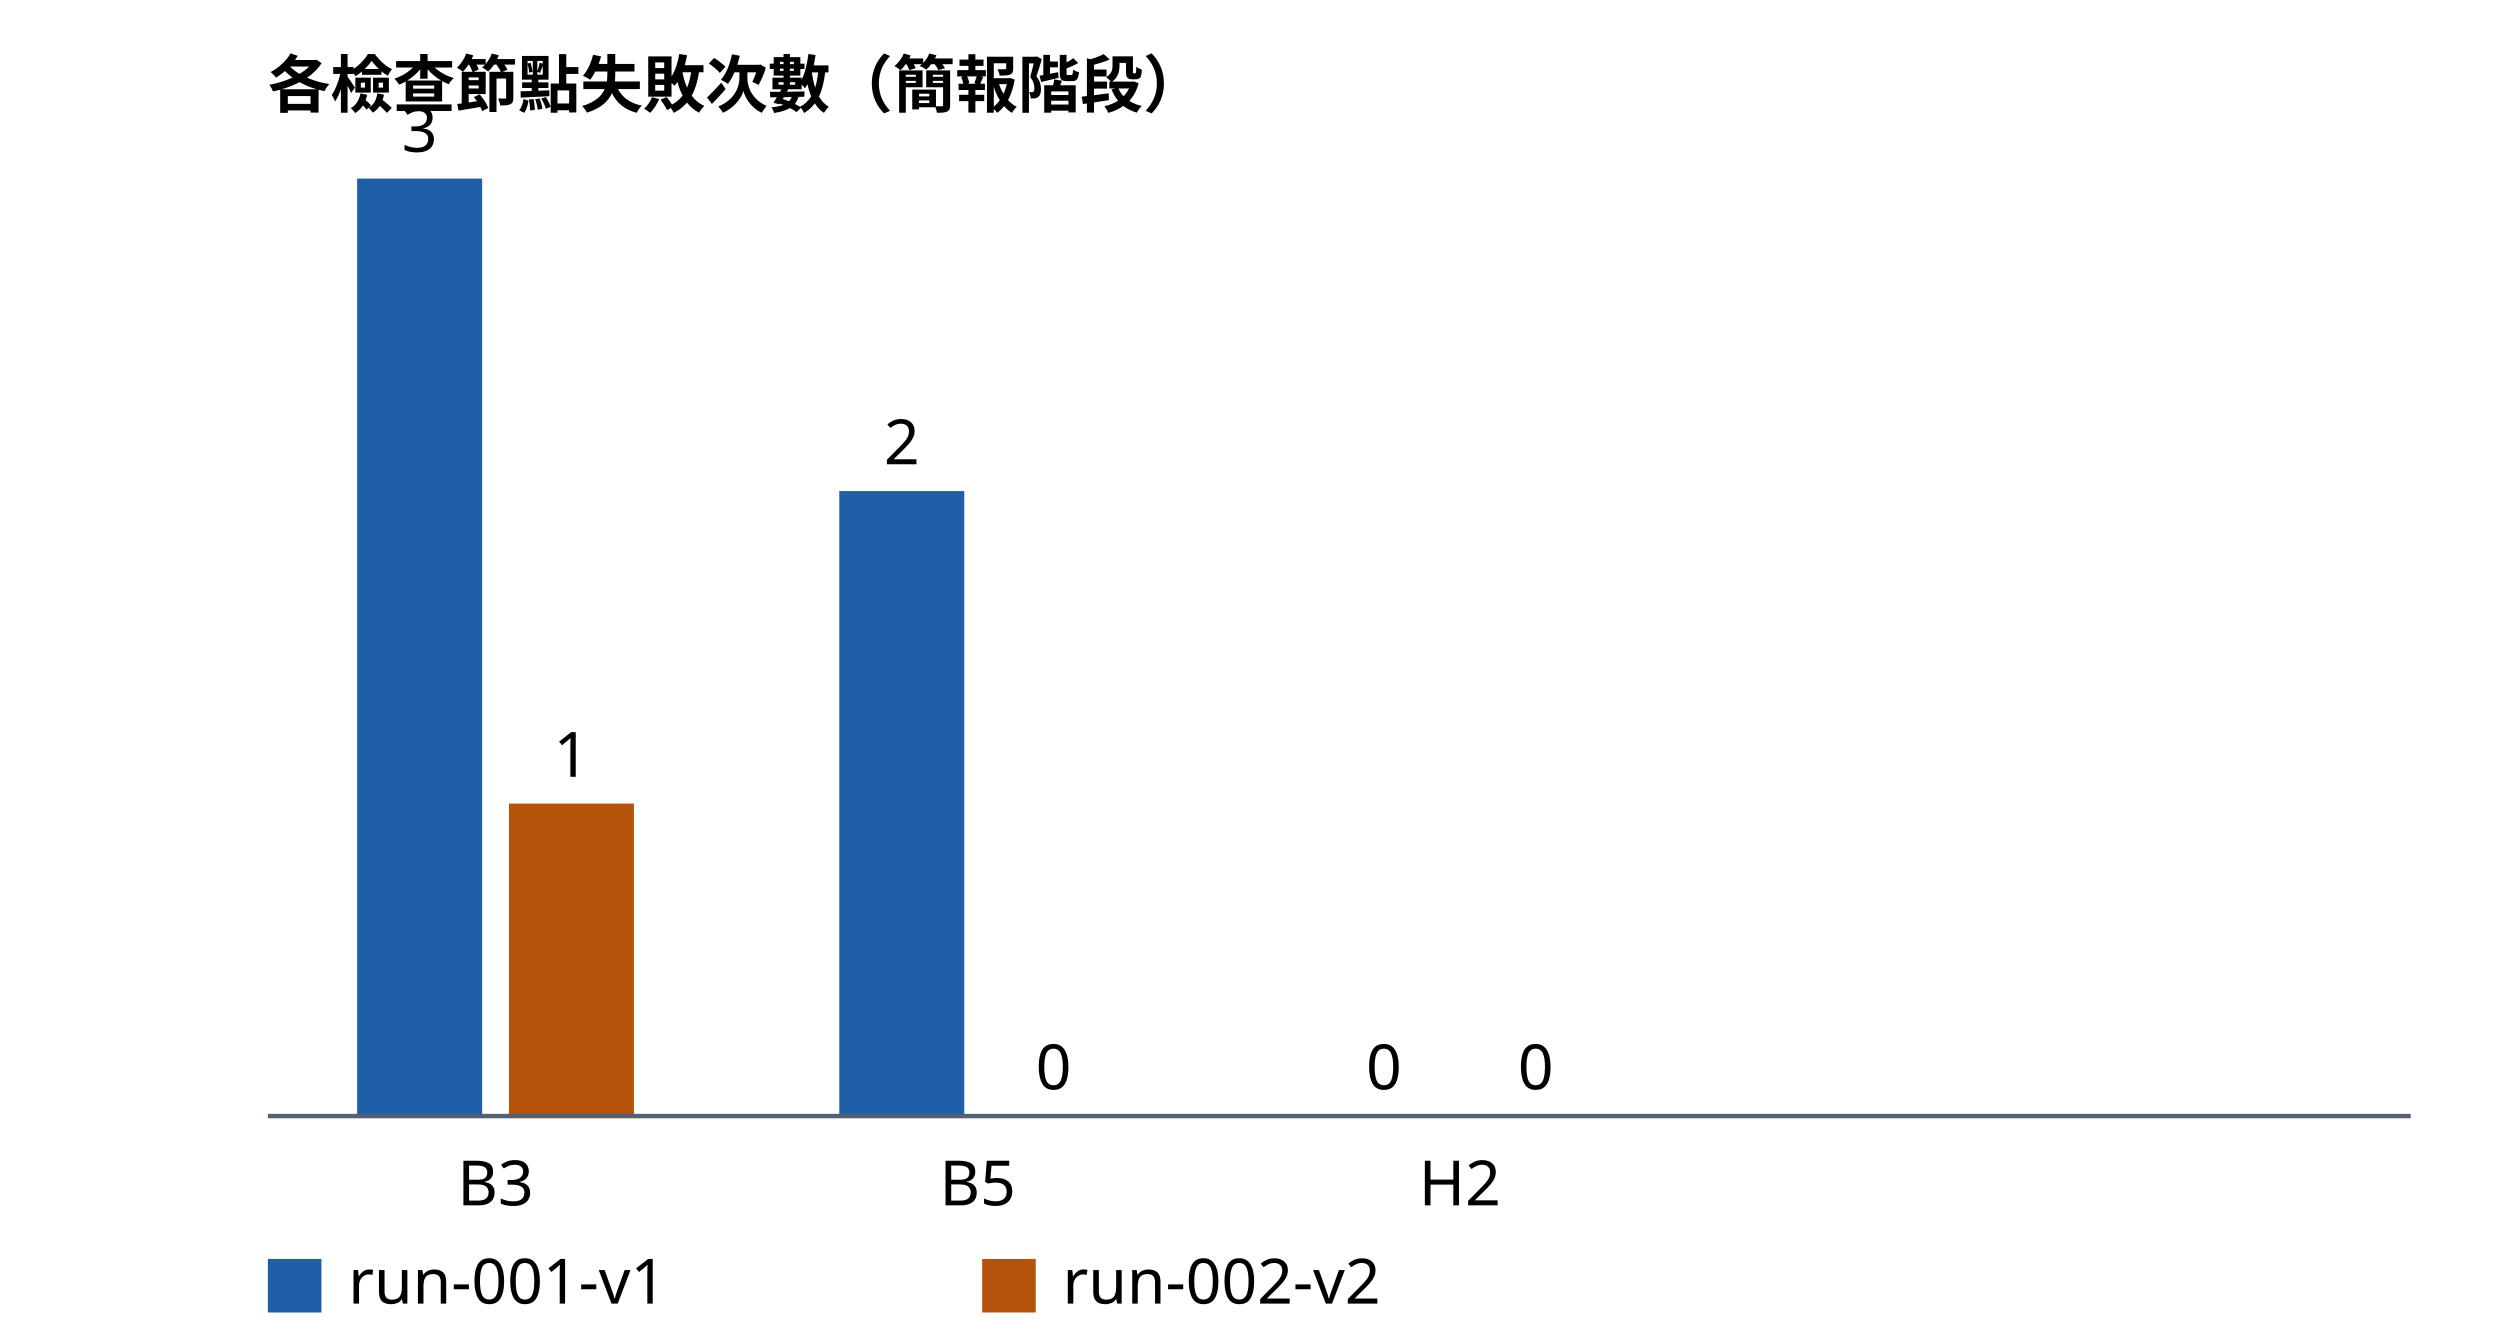
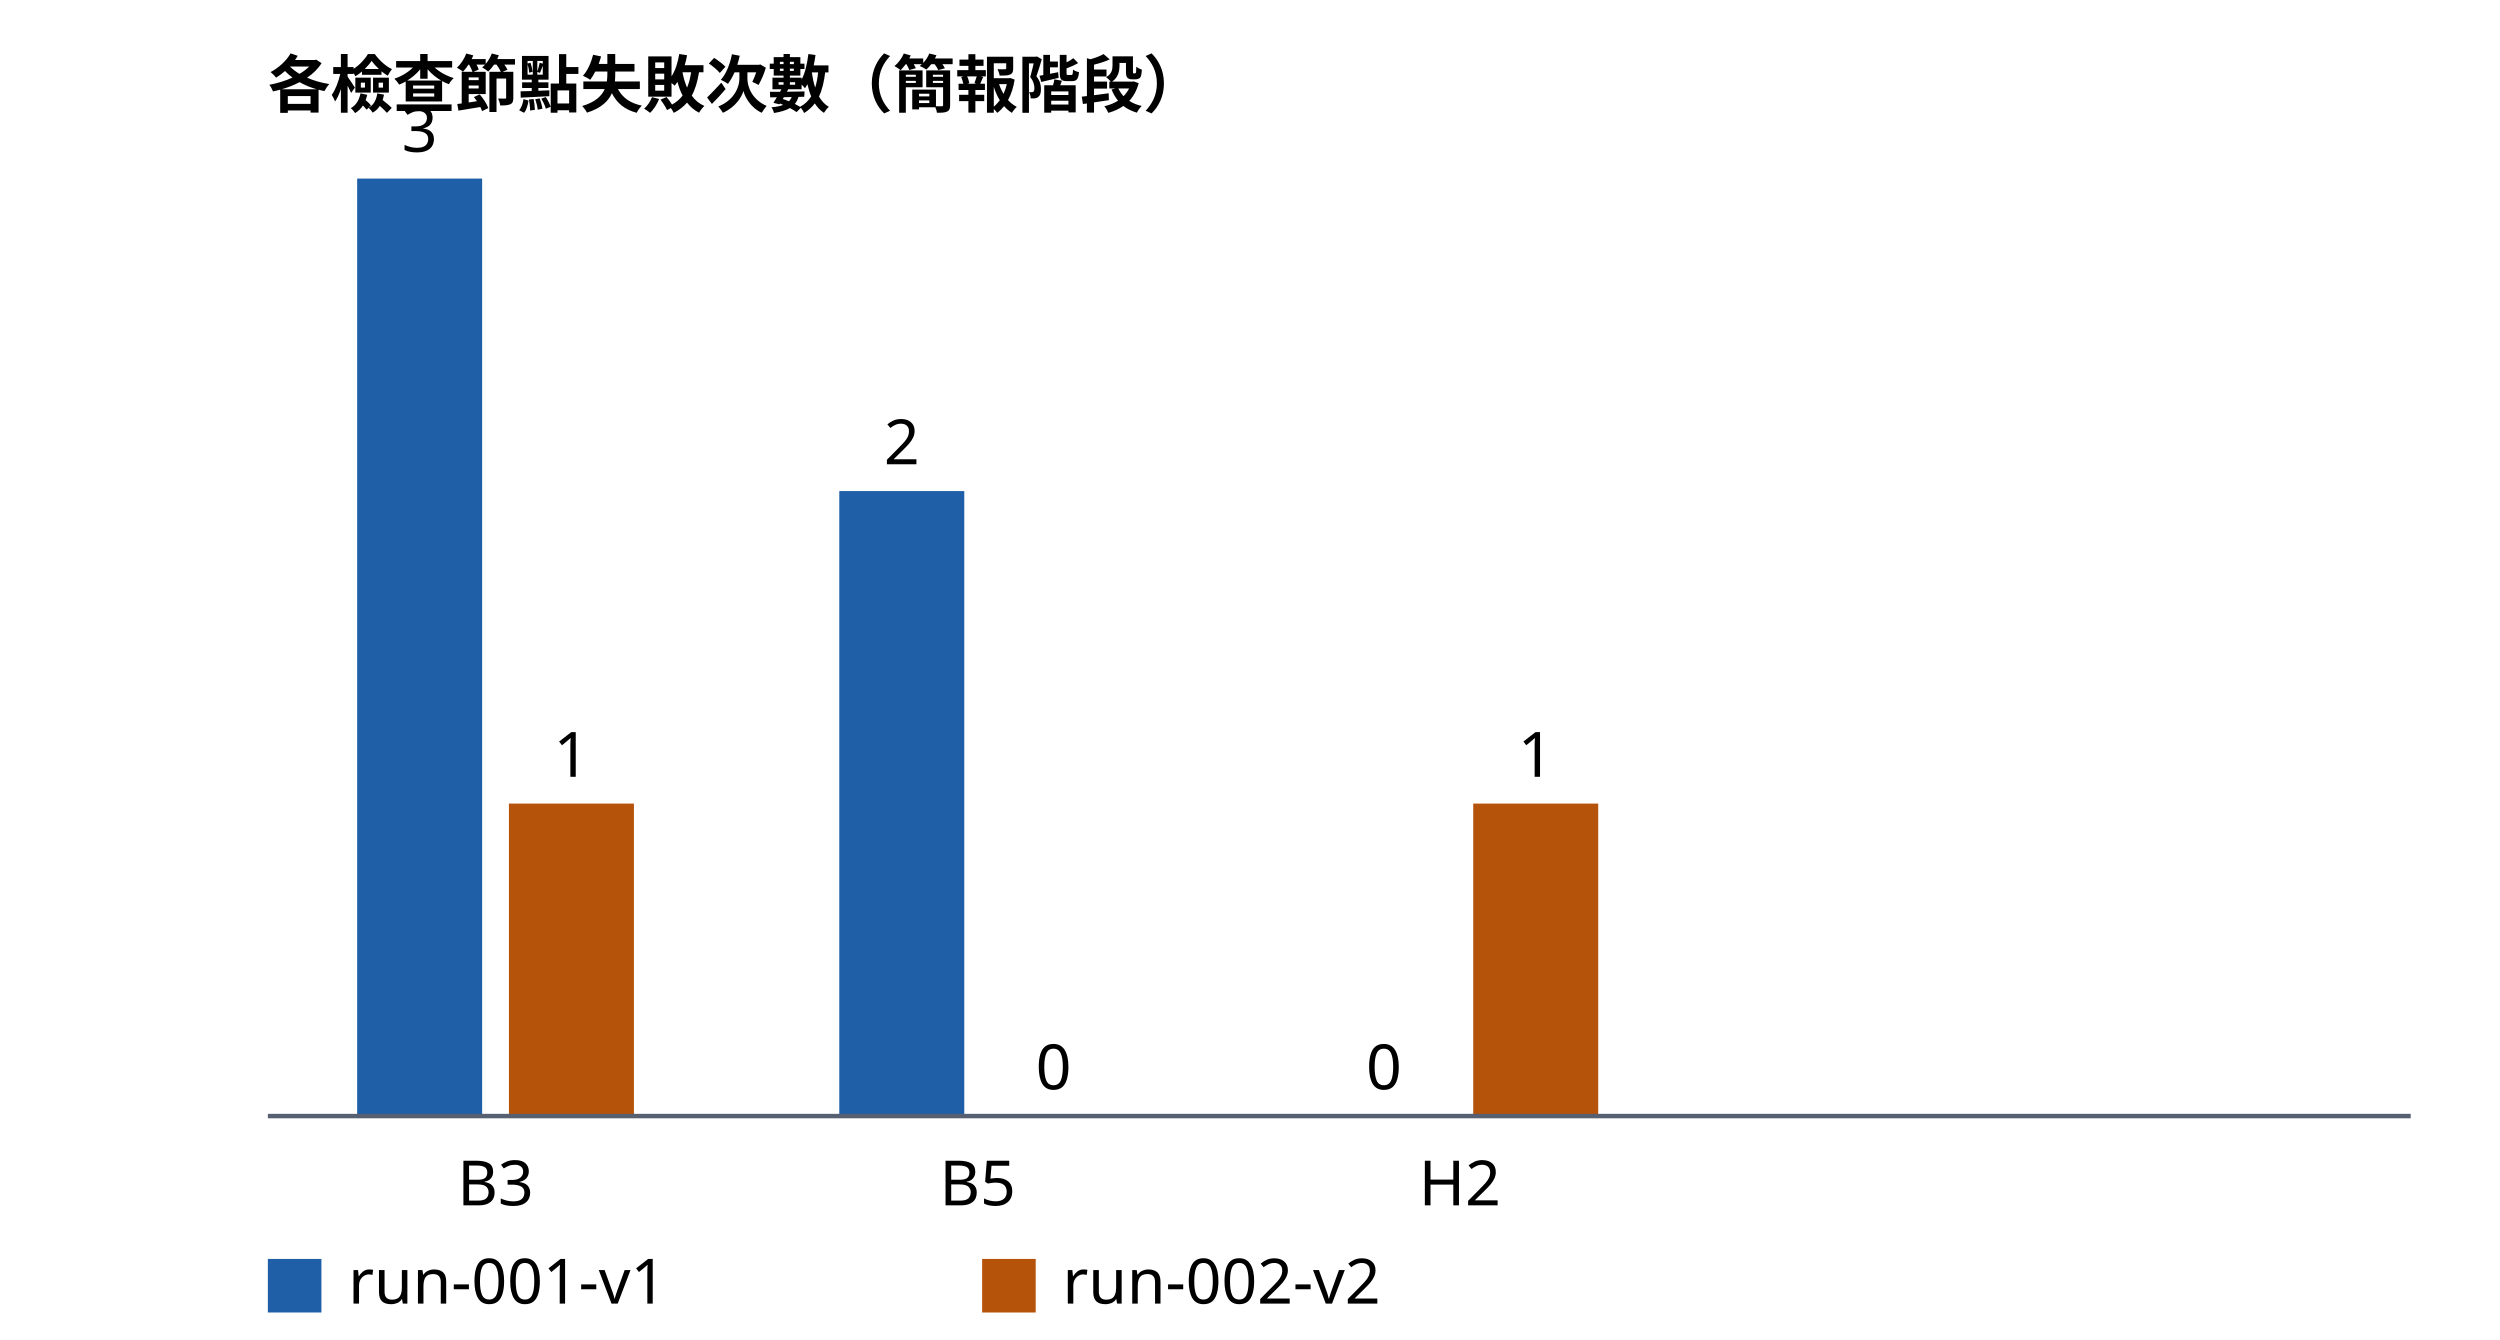
<svg xmlns="http://www.w3.org/2000/svg" viewBox="0 0 560 300" role="img" aria-label="各檢查節點失敗次數">
  <style>text{font-family:"PingFang TC","Noto Sans TC",sans-serif;font-size:14px}</style>
  <text x="60" y="24" font-size="16" font-weight="bold">各檢查節點失敗次數（簡報階段）</text>
  <rect x="80" y="40.0" width="28" height="210.0" fill="#1f5fa8" />
  <text x="94.0" y="34.0" text-anchor="middle">3</text>
  <rect x="114" y="180.0" width="28" height="70.0" fill="#b5530b" />
  <text x="128.0" y="174.0" text-anchor="middle">1</text>
  <text x="111.0" y="270" text-anchor="middle">B3</text>
  <rect x="188" y="110.0" width="28" height="140.0" fill="#1f5fa8" />
  <text x="202.0" y="104.0" text-anchor="middle">2</text>
  <rect x="222" y="250.0" width="28" height="0.0" fill="#b5530b" />
  <text x="236.0" y="244.0" text-anchor="middle">0</text>
  <text x="219.0" y="270" text-anchor="middle">B5</text>
  <rect x="296" y="250.0" width="28" height="0.0" fill="#1f5fa8" />
  <text x="310.0" y="244.0" text-anchor="middle">0</text>
-   <rect x="330" y="250.0" width="28" height="0.0" fill="#b5530b" />
-   <text x="344.0" y="244.0" text-anchor="middle">0</text>
+   <rect x="330" y="180.0" width="28" height="70.0" fill="#b5530b" />
+   <text x="344.0" y="174.0" text-anchor="middle">1</text>
  <text x="327.0" y="270" text-anchor="middle">H2</text>
  <line x1="60" y1="250" x2="540" y2="250" stroke="#566070" />
  <rect x="60" y="282" width="12" height="12" fill="#1f5fa8" />
  <text x="78" y="292">run-001-v1</text>
  <rect x="220" y="282" width="12" height="12" fill="#b5530b" />
  <text x="238" y="292">run-002-v2</text>
</svg>
